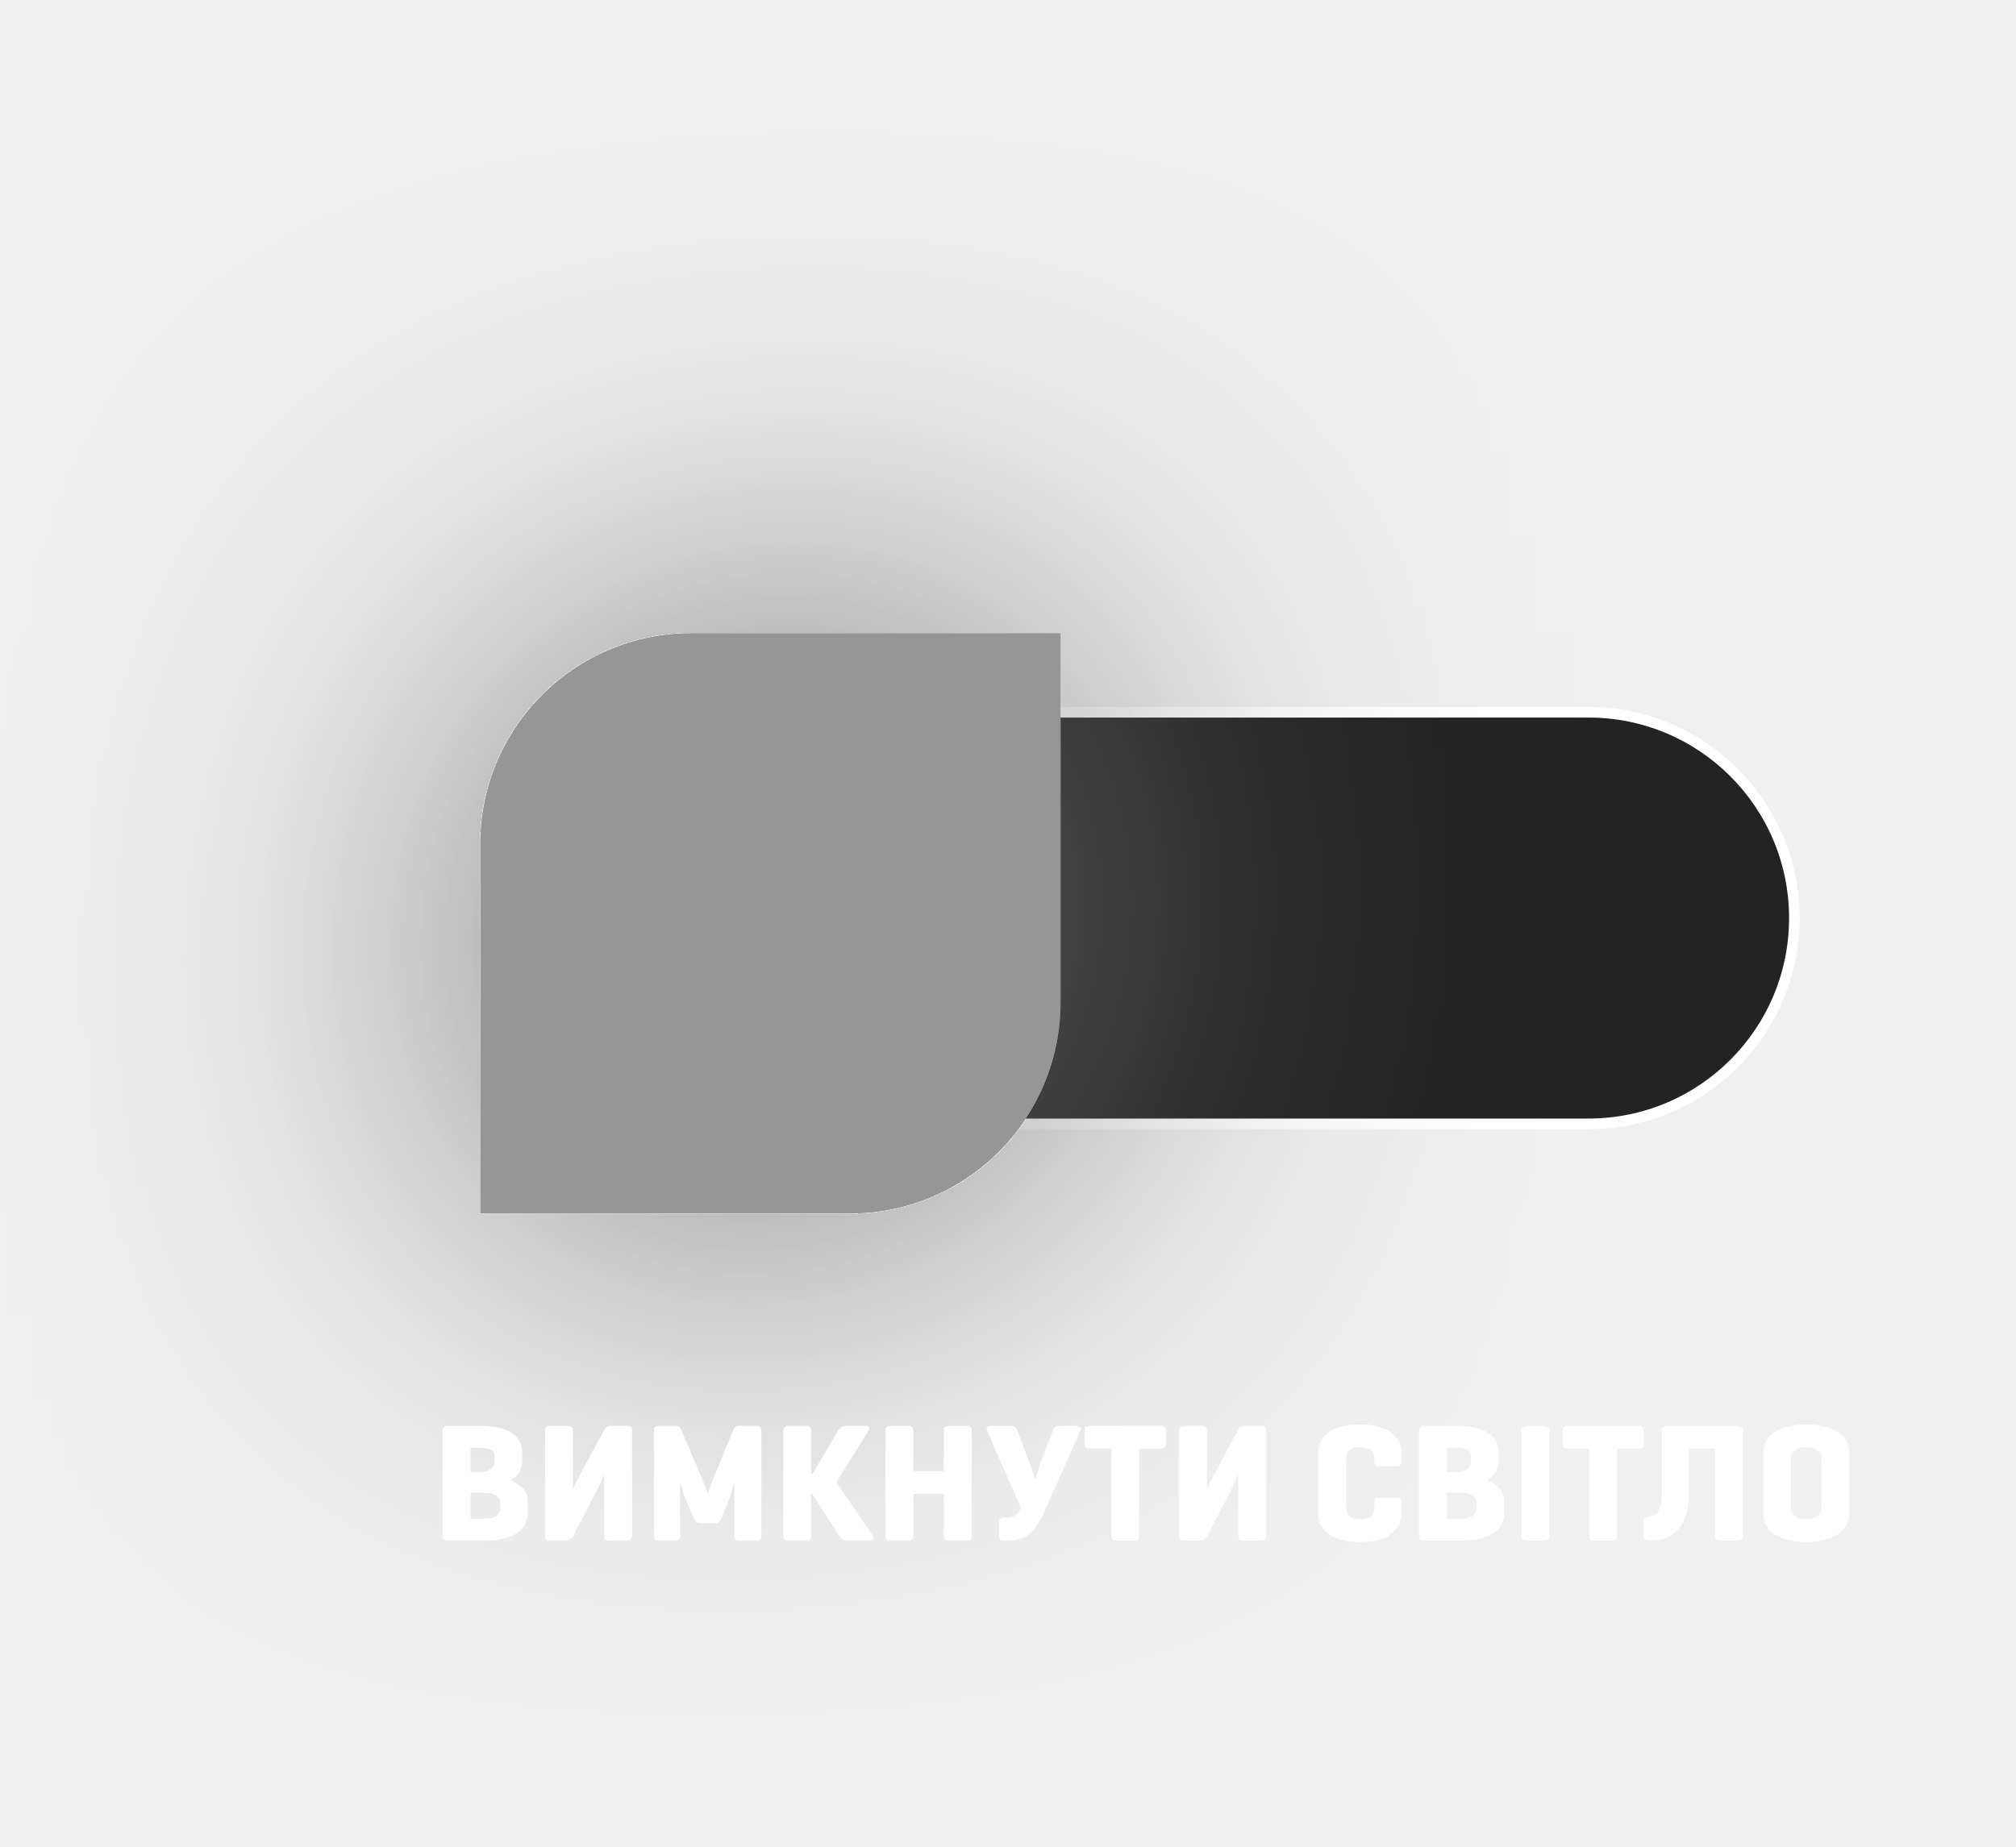
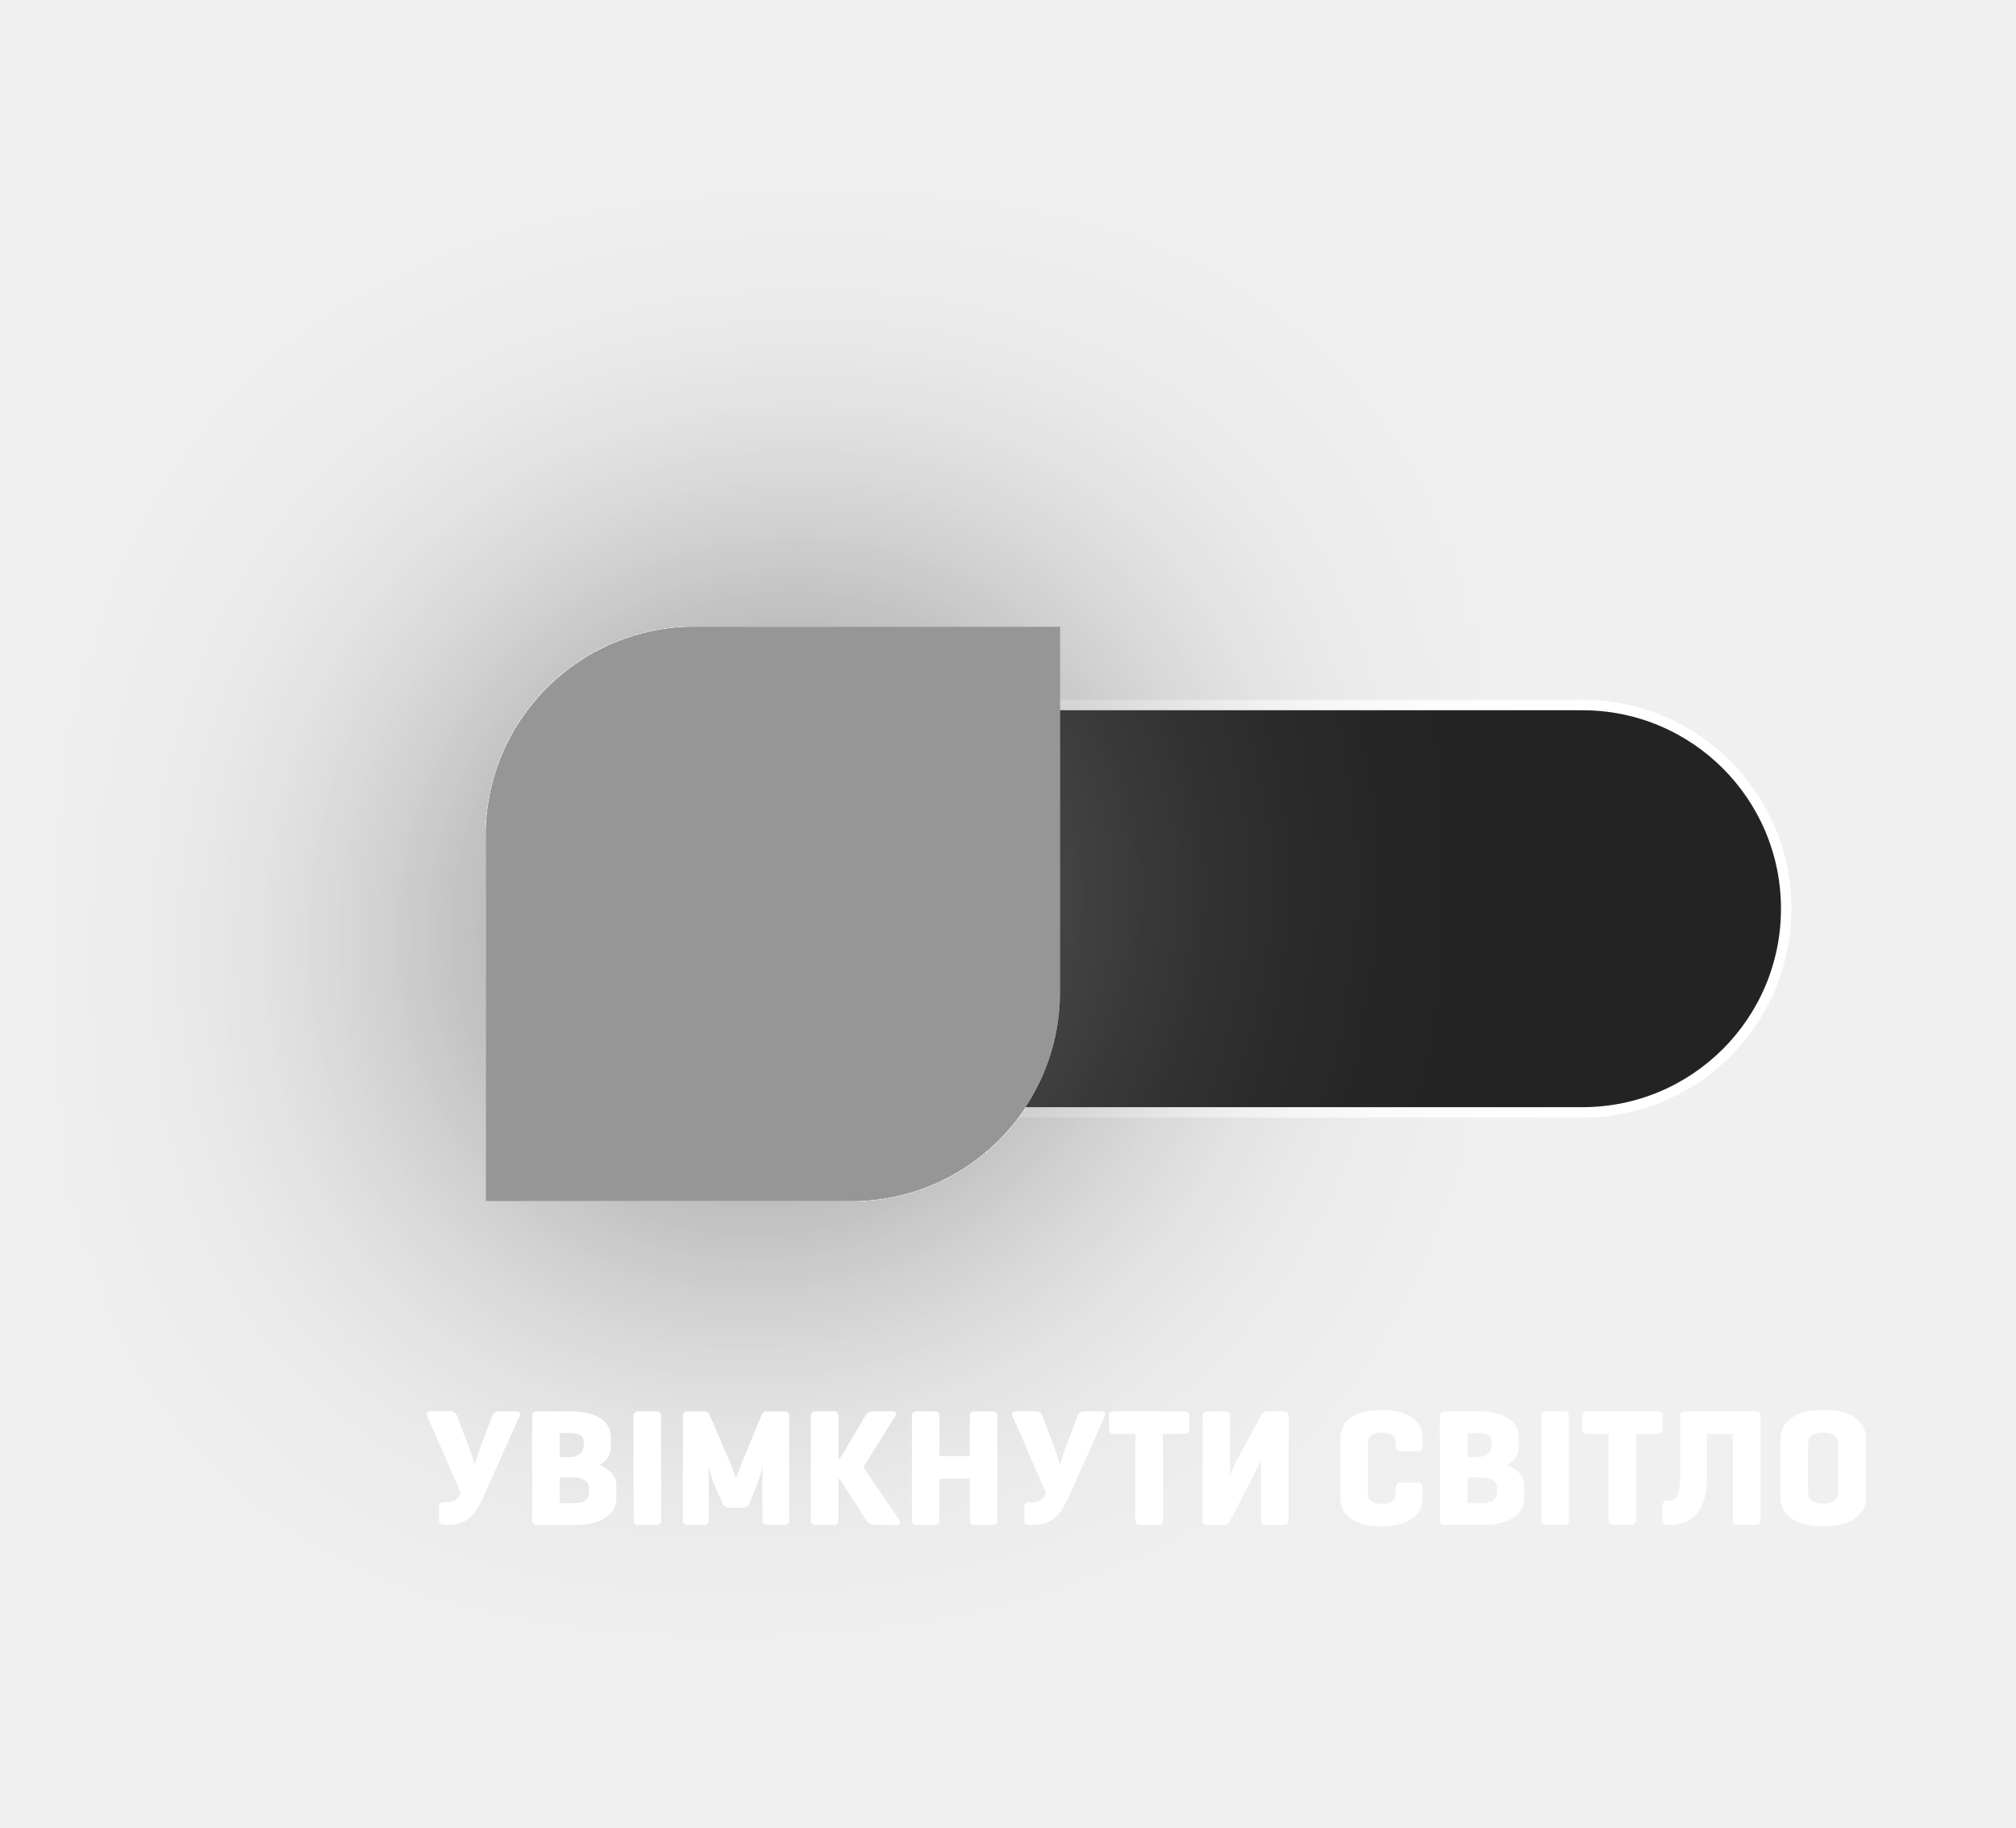
- <svg xmlns="http://www.w3.org/2000/svg" width="191" height="175" viewBox="40 0 140 175" fill="none">
+ <svg xmlns="http://www.w3.org/2000/svg" width="193" height="175" viewBox="40 0 140 175" fill="none">
  <rect x="60.5" y="106.5" width="39" height="124" rx="19.5" transform="rotate(-90 60.5 106.5)" fill="#232323" stroke="white" />
  <g filter="url(#filter0_d_55_9)">
    <path d="M60 115L60 80C60 68.954 68.954 60 80 60L115 60L115 95C115 106.046 106.046 115 95 115L60 115Z" fill="#969696" />
  </g>
-   <path d="M60.434 146H56.898C56.588 146 56.434 145.84 56.434 145.52V135.6C56.434 135.28 56.588 135.12 56.898 135.12H59.906C61.228 135.12 62.236 135.333 62.93 135.76C63.623 136.187 63.97 136.805 63.97 137.616V138.496C63.97 139.243 63.607 139.835 62.882 140.272C63.959 140.731 64.498 141.371 64.498 142.192V143.376C64.498 144.208 64.146 144.853 63.442 145.312C62.738 145.771 61.735 146 60.434 146ZM59.906 137.2H59.074V139.504H59.906C60.354 139.504 60.706 139.413 60.962 139.232C61.228 139.04 61.362 138.779 61.362 138.448V138.032C61.362 137.733 61.25 137.52 61.026 137.392C60.812 137.264 60.439 137.2 59.906 137.2ZM60.434 141.456H59.074V143.92H60.434C60.892 143.92 61.25 143.835 61.506 143.664C61.762 143.483 61.89 143.227 61.89 142.896V142.384C61.89 142.107 61.751 141.883 61.474 141.712C61.207 141.541 60.86 141.456 60.434 141.456ZM71.117 141.088L68.781 145.6C68.642 145.867 68.413 146 68.093 146H66.589C66.29 146 66.141 145.84 66.141 145.52V135.6C66.141 135.28 66.29 135.12 66.589 135.12H68.317C68.626 135.12 68.781 135.28 68.781 135.6V141.232C68.983 140.677 69.175 140.245 69.357 139.936L71.741 135.52C71.879 135.253 72.109 135.12 72.429 135.12H73.933C74.231 135.12 74.381 135.28 74.381 135.6V145.52C74.381 145.84 74.231 146 73.933 146H72.205C71.895 146 71.741 145.84 71.741 145.52V139.728C71.634 140.027 71.426 140.48 71.117 141.088ZM86.633 135.6V145.52C86.633 145.84 86.484 146 86.185 146H84.537C84.228 146 84.073 145.84 84.073 145.52V140.432C83.881 141.221 83.71 141.787 83.561 142.128L82.857 143.872C82.74 144.192 82.531 144.352 82.233 144.352H80.841C80.574 144.352 80.371 144.192 80.233 143.872L79.353 141.84C79.267 141.637 79.129 141.184 78.937 140.48V145.52C78.937 145.84 78.787 146 78.489 146H76.921C76.612 146 76.457 145.84 76.457 145.52V135.6C76.457 135.28 76.612 135.12 76.921 135.12H78.553C78.766 135.12 78.921 135.237 79.017 135.472L81.081 140.272C81.188 140.528 81.342 140.949 81.545 141.536C81.716 141.045 81.87 140.635 82.009 140.304L83.993 135.472C84.089 135.237 84.249 135.12 84.473 135.12H86.185C86.484 135.12 86.633 135.28 86.633 135.6ZM96.775 135.6L93.735 140.464L97.175 145.52C97.26 145.648 97.281 145.76 97.239 145.856C97.196 145.952 97.095 146 96.935 146H94.663C94.428 146 94.204 145.84 93.991 145.52L91.479 141.6H91.351V145.52C91.351 145.84 91.201 146 90.903 146H89.175C88.865 146 88.711 145.84 88.711 145.52V135.6C88.711 135.28 88.865 135.12 89.175 135.12H90.903C91.201 135.12 91.351 135.28 91.351 135.6V139.68H91.479L93.895 135.6C94.076 135.28 94.327 135.12 94.647 135.12H96.551C96.711 135.12 96.807 135.168 96.839 135.264C96.881 135.349 96.86 135.461 96.775 135.6ZM101.026 135.6V139.408H103.922V135.6C103.922 135.28 104.077 135.12 104.386 135.12H106.114C106.413 135.12 106.562 135.28 106.562 135.6V145.52C106.562 145.84 106.413 146 106.114 146H104.386C104.077 146 103.922 145.84 103.922 145.52V141.568H101.026V145.52C101.026 145.84 100.877 146 100.578 146H98.85C98.541 146 98.386 145.84 98.386 145.52V135.6C98.386 135.28 98.541 135.12 98.85 135.12H100.578C100.877 135.12 101.026 135.28 101.026 135.6ZM116.848 135.6L113.472 143.152C112.971 144.272 112.464 145.029 111.952 145.424C111.44 145.808 110.747 146 109.872 146H109.632C109.312 146 109.152 145.845 109.152 145.536V144.304C109.152 143.984 109.312 143.824 109.632 143.824H109.872C110.213 143.824 110.485 143.76 110.688 143.632C110.901 143.493 111.083 143.264 111.232 142.944L108.032 135.6C107.893 135.28 108.005 135.12 108.368 135.12H110.32C110.576 135.12 110.768 135.28 110.896 135.6L112.096 138.784C112.256 139.2 112.411 139.691 112.56 140.256C112.859 139.307 113.013 138.816 113.024 138.784L114.24 135.6C114.357 135.28 114.544 135.12 114.8 135.12H116.496C116.667 135.12 116.784 135.163 116.848 135.248C116.912 135.333 116.912 135.451 116.848 135.6ZM117.73 135.12H124.466C124.786 135.12 124.946 135.269 124.946 135.568V136.816C124.946 137.125 124.786 137.28 124.466 137.28H122.418V145.52C122.418 145.84 122.268 146 121.97 146H120.242C119.932 146 119.778 145.84 119.778 145.52V137.28H117.73C117.41 137.28 117.25 137.125 117.25 136.816V135.568C117.25 135.269 117.41 135.12 117.73 135.12ZM131.186 141.088L128.85 145.6C128.711 145.867 128.482 146 128.162 146H126.658C126.359 146 126.21 145.84 126.21 145.52V135.6C126.21 135.28 126.359 135.12 126.658 135.12H128.386C128.695 135.12 128.85 135.28 128.85 135.6V141.232C129.053 140.677 129.245 140.245 129.426 139.936L131.81 135.52C131.949 135.253 132.178 135.12 132.498 135.12H134.002C134.301 135.12 134.45 135.28 134.45 135.6V145.52C134.45 145.84 134.301 146 134.002 146H132.274C131.965 146 131.81 145.84 131.81 145.52V139.728C131.703 140.027 131.495 140.48 131.186 141.088ZM147.273 142.416V143.392C147.273 144.256 146.932 144.928 146.249 145.408C145.577 145.888 144.607 146.128 143.337 146.128C142.068 146.128 141.092 145.888 140.409 145.408C139.737 144.928 139.401 144.256 139.401 143.392V137.728C139.401 136.864 139.737 136.192 140.409 135.712C141.092 135.232 142.068 134.992 143.337 134.992C144.607 134.992 145.577 135.232 146.249 135.712C146.932 136.192 147.273 136.864 147.273 137.728V138.464C147.273 138.784 147.124 138.944 146.825 138.944H145.177C144.868 138.944 144.713 138.784 144.713 138.464V138.192C144.713 137.499 144.265 137.152 143.369 137.152C142.484 137.152 142.041 137.499 142.041 138.192V142.928C142.041 143.621 142.484 143.968 143.369 143.968C144.265 143.968 144.713 143.621 144.713 142.928V142.416C144.713 142.096 144.868 141.936 145.177 141.936H146.825C147.124 141.936 147.273 142.096 147.273 142.416ZM152.94 146H149.404C149.095 146 148.94 145.84 148.94 145.52V135.6C148.94 135.28 149.095 135.12 149.404 135.12H152.412C153.735 135.12 154.743 135.333 155.436 135.76C156.129 136.187 156.476 136.805 156.476 137.616V138.496C156.476 139.243 156.113 139.835 155.388 140.272C156.465 140.731 157.004 141.371 157.004 142.192V143.376C157.004 144.208 156.652 144.853 155.948 145.312C155.244 145.771 154.241 146 152.94 146ZM152.412 137.2H151.58V139.504H152.412C152.86 139.504 153.212 139.413 153.468 139.232C153.735 139.04 153.868 138.779 153.868 138.448V138.032C153.868 137.733 153.756 137.52 153.532 137.392C153.319 137.264 152.945 137.2 152.412 137.2ZM152.94 141.456H151.58V143.92H152.94C153.399 143.92 153.756 143.835 154.012 143.664C154.268 143.483 154.396 143.227 154.396 142.896V142.384C154.396 142.107 154.257 141.883 153.98 141.712C153.713 141.541 153.367 141.456 152.94 141.456ZM161.287 135.6V145.52C161.287 145.84 161.138 146 160.839 146H159.111C158.802 146 158.647 145.84 158.647 145.52V135.6C158.647 135.28 158.802 135.12 159.111 135.12H160.839C161.138 135.12 161.287 135.28 161.287 135.6ZM163.033 135.12H169.769C170.089 135.12 170.249 135.269 170.249 135.568V136.816C170.249 137.125 170.089 137.28 169.769 137.28H167.721V145.52C167.721 145.84 167.572 146 167.273 146H165.545C165.236 146 165.081 145.84 165.081 145.52V137.28H163.033C162.713 137.28 162.553 137.125 162.553 136.816V135.568C162.553 135.269 162.713 135.12 163.033 135.12ZM171.941 141.28V135.6C171.941 135.28 172.095 135.12 172.405 135.12H179.173C179.471 135.12 179.621 135.28 179.621 135.6V145.52C179.621 145.84 179.471 146 179.173 146H177.445C177.135 146 176.981 145.84 176.981 145.52V137.28H174.501V141.504C174.501 142.976 174.186 144.096 173.557 144.864C172.938 145.621 172.026 146 170.821 146H170.725C170.405 146 170.245 145.845 170.245 145.536V144.16C170.245 143.84 170.405 143.68 170.725 143.68H170.821C171.226 143.68 171.514 143.499 171.685 143.136C171.855 142.763 171.941 142.144 171.941 141.28ZM185.625 146.128C184.345 146.128 183.342 145.883 182.617 145.392C181.902 144.901 181.545 144.235 181.545 143.392V137.728C181.545 136.885 181.902 136.219 182.617 135.728C183.342 135.237 184.345 134.992 185.625 134.992C186.916 134.992 187.918 135.237 188.633 135.728C189.358 136.219 189.721 136.885 189.721 137.728V143.392C189.721 144.235 189.358 144.901 188.633 145.392C187.918 145.883 186.916 146.128 185.625 146.128ZM184.569 143.696C184.825 143.877 185.177 143.968 185.625 143.968C186.073 143.968 186.425 143.877 186.681 143.696C186.948 143.515 187.081 143.259 187.081 142.928V138.192C187.081 137.861 186.948 137.605 186.681 137.424C186.425 137.243 186.073 137.152 185.625 137.152C185.177 137.152 184.825 137.243 184.569 137.424C184.313 137.605 184.185 137.861 184.185 138.192V142.928C184.185 143.259 184.313 143.515 184.569 143.696Z" fill="white" />
+   <path d="M63.226 135.6L59.85 143.152C59.349 144.272 58.842 145.029 58.33 145.424C57.818 145.808 57.124 146 56.25 146H56.01C55.69 146 55.53 145.845 55.53 145.536V144.304C55.53 143.984 55.69 143.824 56.01 143.824H56.25C56.591 143.824 56.863 143.76 57.066 143.632C57.279 143.493 57.461 143.264 57.61 142.944L54.41 135.6C54.271 135.28 54.383 135.12 54.746 135.12H56.698C56.954 135.12 57.146 135.28 57.274 135.6L58.474 138.784C58.634 139.2 58.788 139.691 58.938 140.256C59.236 139.307 59.391 138.816 59.402 138.784L60.618 135.6C60.735 135.28 60.922 135.12 61.178 135.12H62.874C63.044 135.12 63.162 135.163 63.226 135.248C63.29 135.333 63.29 135.451 63.226 135.6ZM68.443 146H64.907C64.598 146 64.443 145.84 64.443 145.52V135.6C64.443 135.28 64.598 135.12 64.907 135.12H67.915C69.238 135.12 70.246 135.333 70.939 135.76C71.633 136.187 71.979 136.805 71.979 137.616V138.496C71.979 139.243 71.617 139.835 70.891 140.272C71.969 140.731 72.507 141.371 72.507 142.192V143.376C72.507 144.208 72.155 144.853 71.451 145.312C70.747 145.771 69.745 146 68.443 146ZM67.915 137.2H67.083V139.504H67.915C68.363 139.504 68.715 139.413 68.971 139.232C69.238 139.04 69.371 138.779 69.371 138.448V138.032C69.371 137.733 69.259 137.52 69.035 137.392C68.822 137.264 68.449 137.2 67.915 137.2ZM68.443 141.456H67.083V143.92H68.443C68.902 143.92 69.259 143.835 69.515 143.664C69.771 143.483 69.899 143.227 69.899 142.896V142.384C69.899 142.107 69.761 141.883 69.483 141.712C69.217 141.541 68.87 141.456 68.443 141.456ZM76.79 135.6V145.52C76.79 145.84 76.641 146 76.342 146H74.614C74.305 146 74.15 145.84 74.15 145.52V135.6C74.15 135.28 74.305 135.12 74.614 135.12H76.342C76.641 135.12 76.79 135.28 76.79 135.6ZM89.049 135.6V145.52C89.049 145.84 88.9 146 88.601 146H86.953C86.644 146 86.489 145.84 86.489 145.52V140.432C86.297 141.221 86.126 141.787 85.977 142.128L85.273 143.872C85.156 144.192 84.948 144.352 84.649 144.352H83.257C82.99 144.352 82.787 144.192 82.649 143.872L81.769 141.84C81.683 141.637 81.545 141.184 81.353 140.48V145.52C81.353 145.84 81.204 146 80.905 146H79.337C79.028 146 78.873 145.84 78.873 145.52V135.6C78.873 135.28 79.028 135.12 79.337 135.12H80.969C81.182 135.12 81.337 135.237 81.433 135.472L83.497 140.272C83.603 140.528 83.758 140.949 83.961 141.536C84.132 141.045 84.286 140.635 84.425 140.304L86.409 135.472C86.505 135.237 86.665 135.12 86.889 135.12H88.601C88.9 135.12 89.049 135.28 89.049 135.6ZM99.191 135.6L96.151 140.464L99.591 145.52C99.676 145.648 99.697 145.76 99.655 145.856C99.612 145.952 99.511 146 99.351 146H97.079C96.844 146 96.62 145.84 96.407 145.52L93.895 141.6H93.767V145.52C93.767 145.84 93.617 146 93.319 146H91.591C91.281 146 91.127 145.84 91.127 145.52V135.6C91.127 135.28 91.281 135.12 91.591 135.12H93.319C93.617 135.12 93.767 135.28 93.767 135.6V139.68H93.895L96.311 135.6C96.492 135.28 96.743 135.12 97.063 135.12H98.967C99.127 135.12 99.223 135.168 99.255 135.264C99.297 135.349 99.276 135.461 99.191 135.6ZM103.442 135.6V139.408H106.338V135.6C106.338 135.28 106.493 135.12 106.802 135.12H108.53C108.829 135.12 108.978 135.28 108.978 135.6V145.52C108.978 145.84 108.829 146 108.53 146H106.802C106.493 146 106.338 145.84 106.338 145.52V141.568H103.442V145.52C103.442 145.84 103.293 146 102.994 146H101.266C100.957 146 100.802 145.84 100.802 145.52V135.6C100.802 135.28 100.957 135.12 101.266 135.12H102.994C103.293 135.12 103.442 135.28 103.442 135.6ZM119.264 135.6L115.888 143.152C115.387 144.272 114.88 145.029 114.368 145.424C113.856 145.808 113.163 146 112.288 146H112.048C111.728 146 111.568 145.845 111.568 145.536V144.304C111.568 143.984 111.728 143.824 112.048 143.824H112.288C112.629 143.824 112.901 143.76 113.104 143.632C113.317 143.493 113.499 143.264 113.648 142.944L110.448 135.6C110.309 135.28 110.421 135.12 110.784 135.12H112.736C112.992 135.12 113.184 135.28 113.312 135.6L114.512 138.784C114.672 139.2 114.827 139.691 114.976 140.256C115.275 139.307 115.429 138.816 115.44 138.784L116.656 135.6C116.773 135.28 116.96 135.12 117.216 135.12H118.912C119.083 135.12 119.2 135.163 119.264 135.248C119.328 135.333 119.328 135.451 119.264 135.6ZM120.146 135.12H126.882C127.202 135.12 127.362 135.269 127.362 135.568V136.816C127.362 137.125 127.202 137.28 126.882 137.28H124.834V145.52C124.834 145.84 124.684 146 124.386 146H122.658C122.348 146 122.194 145.84 122.194 145.52V137.28H120.146C119.826 137.28 119.666 137.125 119.666 136.816V135.568C119.666 135.269 119.826 135.12 120.146 135.12ZM133.602 141.088L131.266 145.6C131.127 145.867 130.898 146 130.578 146H129.074C128.775 146 128.626 145.84 128.626 145.52V135.6C128.626 135.28 128.775 135.12 129.074 135.12H130.802C131.111 135.12 131.266 135.28 131.266 135.6V141.232C131.469 140.677 131.661 140.245 131.842 139.936L134.226 135.52C134.365 135.253 134.594 135.12 134.914 135.12H136.418C136.717 135.12 136.866 135.28 136.866 135.6V145.52C136.866 145.84 136.717 146 136.418 146H134.69C134.381 146 134.226 145.84 134.226 145.52V139.728C134.119 140.027 133.911 140.48 133.602 141.088ZM149.689 142.416V143.392C149.689 144.256 149.348 144.928 148.665 145.408C147.993 145.888 147.023 146.128 145.753 146.128C144.484 146.128 143.508 145.888 142.825 145.408C142.153 144.928 141.817 144.256 141.817 143.392V137.728C141.817 136.864 142.153 136.192 142.825 135.712C143.508 135.232 144.484 134.992 145.753 134.992C147.023 134.992 147.993 135.232 148.665 135.712C149.348 136.192 149.689 136.864 149.689 137.728V138.464C149.689 138.784 149.54 138.944 149.241 138.944H147.593C147.284 138.944 147.129 138.784 147.129 138.464V138.192C147.129 137.499 146.681 137.152 145.785 137.152C144.9 137.152 144.457 137.499 144.457 138.192V142.928C144.457 143.621 144.9 143.968 145.785 143.968C146.681 143.968 147.129 143.621 147.129 142.928V142.416C147.129 142.096 147.284 141.936 147.593 141.936H149.241C149.54 141.936 149.689 142.096 149.689 142.416ZM155.356 146H151.82C151.511 146 151.356 145.84 151.356 145.52V135.6C151.356 135.28 151.511 135.12 151.82 135.12H154.828C156.151 135.12 157.159 135.333 157.852 135.76C158.545 136.187 158.892 136.805 158.892 137.616V138.496C158.892 139.243 158.529 139.835 157.804 140.272C158.881 140.731 159.42 141.371 159.42 142.192V143.376C159.42 144.208 159.068 144.853 158.364 145.312C157.66 145.771 156.657 146 155.356 146ZM154.828 137.2H153.996V139.504H154.828C155.276 139.504 155.628 139.413 155.884 139.232C156.151 139.04 156.284 138.779 156.284 138.448V138.032C156.284 137.733 156.172 137.52 155.948 137.392C155.735 137.264 155.361 137.2 154.828 137.2ZM155.356 141.456H153.996V143.92H155.356C155.815 143.92 156.172 143.835 156.428 143.664C156.684 143.483 156.812 143.227 156.812 142.896V142.384C156.812 142.107 156.673 141.883 156.396 141.712C156.129 141.541 155.783 141.456 155.356 141.456ZM163.703 135.6V145.52C163.703 145.84 163.553 146 163.255 146H161.527C161.217 146 161.063 145.84 161.063 145.52V135.6C161.063 135.28 161.217 135.12 161.527 135.12H163.255C163.553 135.12 163.703 135.28 163.703 135.6ZM165.449 135.12H172.185C172.505 135.12 172.665 135.269 172.665 135.568V136.816C172.665 137.125 172.505 137.28 172.185 137.28H170.137V145.52C170.137 145.84 169.988 146 169.689 146H167.961C167.652 146 167.497 145.84 167.497 145.52V137.28H165.449C165.129 137.28 164.969 137.125 164.969 136.816V135.568C164.969 135.269 165.129 135.12 165.449 135.12ZM174.357 141.28V135.6C174.357 135.28 174.511 135.12 174.821 135.12H181.589C181.887 135.12 182.037 135.28 182.037 135.6V145.52C182.037 145.84 181.887 146 181.589 146H179.861C179.551 146 179.397 145.84 179.397 145.52V137.28H176.917V141.504C176.917 142.976 176.602 144.096 175.973 144.864C175.354 145.621 174.442 146 173.237 146H173.141C172.821 146 172.661 145.845 172.661 145.536V144.16C172.661 143.84 172.821 143.68 173.141 143.68H173.237C173.642 143.68 173.93 143.499 174.101 143.136C174.271 142.763 174.357 142.144 174.357 141.28ZM188.041 146.128C186.761 146.128 185.758 145.883 185.033 145.392C184.318 144.901 183.961 144.235 183.961 143.392V137.728C183.961 136.885 184.318 136.219 185.033 135.728C185.758 135.237 186.761 134.992 188.041 134.992C189.332 134.992 190.334 135.237 191.049 135.728C191.774 136.219 192.137 136.885 192.137 137.728V143.392C192.137 144.235 191.774 144.901 191.049 145.392C190.334 145.883 189.332 146.128 188.041 146.128ZM186.985 143.696C187.241 143.877 187.593 143.968 188.041 143.968C188.489 143.968 188.841 143.877 189.097 143.696C189.364 143.515 189.497 143.259 189.497 142.928V138.192C189.497 137.861 189.364 137.605 189.097 137.424C188.841 137.243 188.489 137.152 188.041 137.152C187.593 137.152 187.241 137.243 186.985 137.424C186.729 137.605 186.601 137.861 186.601 138.192V142.928C186.601 143.259 186.729 143.515 186.985 143.696Z" fill="white" />
  <defs>
    <filter id="filter0_d_55_9" x="0" y="0" width="175" height="175" filterUnits="userSpaceOnUse" color-interpolation-filters="sRGB">
      <feFlood flood-opacity="0" result="BackgroundImageFix" />
      <feColorMatrix in="SourceAlpha" type="matrix" values="0 0 0 0 0 0 0 0 0 0 0 0 0 0 0 0 0 0 127 0" result="hardAlpha" />
      <feOffset />
      <feGaussianBlur stdDeviation="30" />
      <feComposite in2="hardAlpha" operator="out" />
      <feColorMatrix type="matrix" values="0 0 0 0 0.45 0 0 0 0 0.45 0 0 0 0 0.45 0 0 0 1 0" />
      <feBlend mode="normal" in2="BackgroundImageFix" result="effect1_dropShadow_55_9" />
      <feBlend mode="normal" in="SourceGraphic" in2="effect1_dropShadow_55_9" result="shape" />
    </filter>
  </defs>
</svg>
